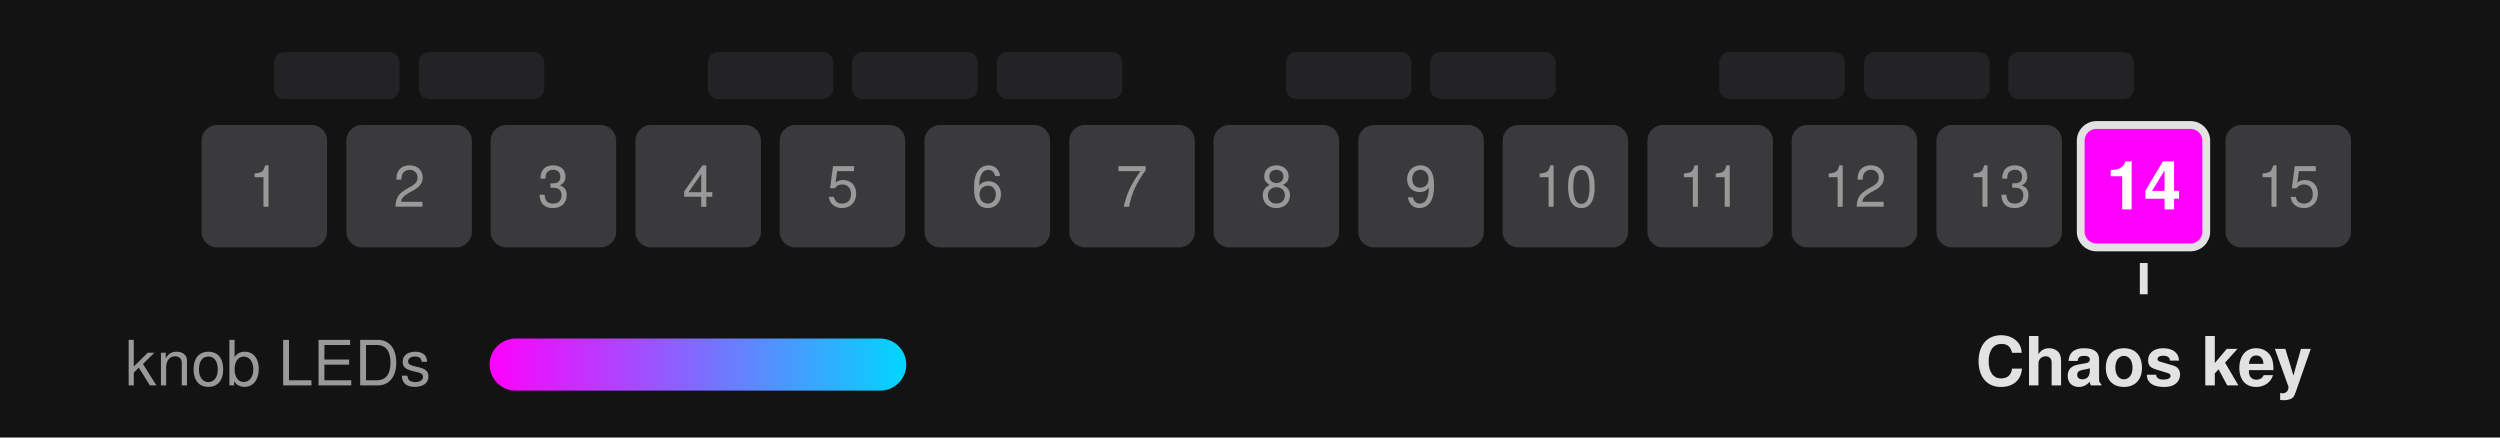
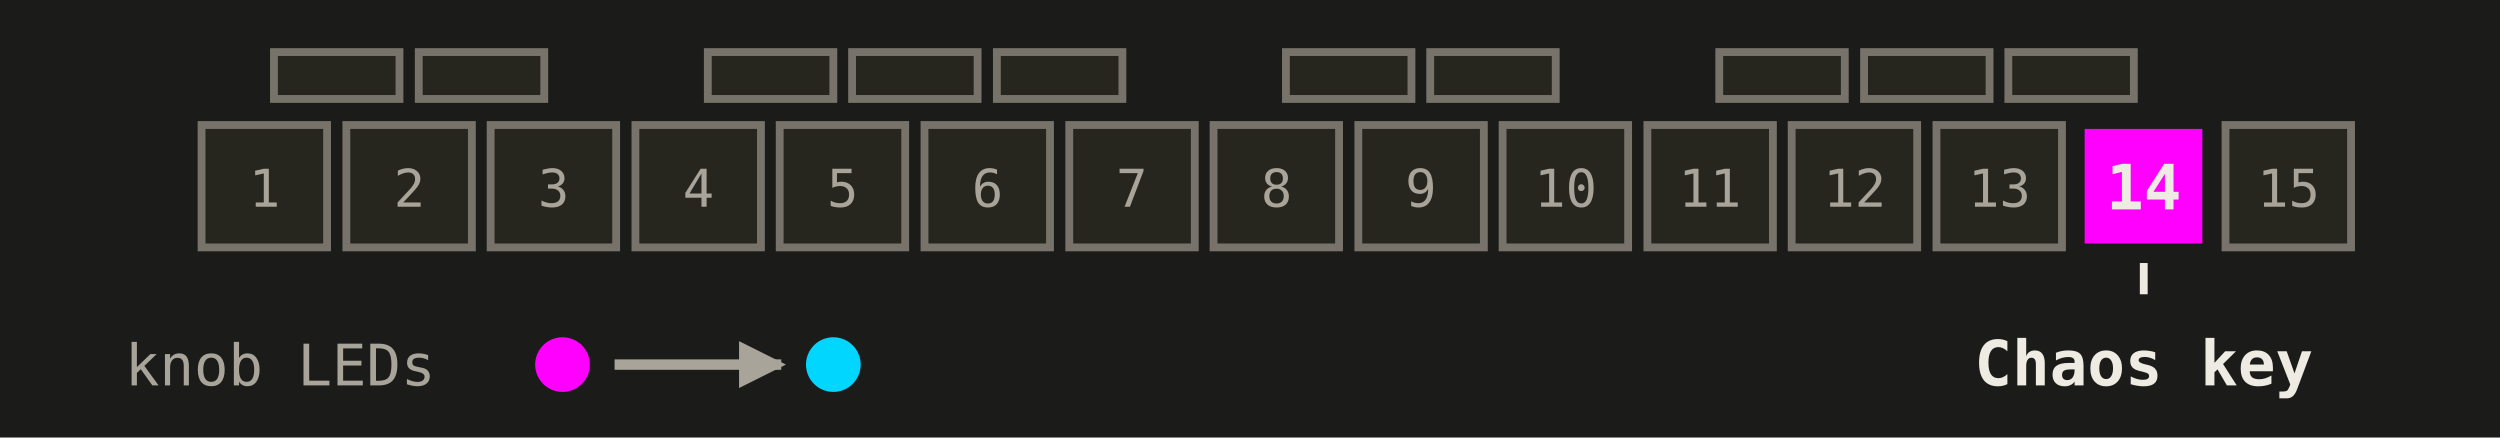
<svg xmlns="http://www.w3.org/2000/svg" viewBox="0 0 480 84" width="480" height="84" role="img" aria-labelledby="title desc">
-   <style>svg{font-size:13px}text{font-family:'Hanken Grotesk', Helvetica, Arial, sans-serif;fill:#e2e2e2;text-anchor:middle}.as{text-anchor:start}.ae{text-anchor:end}.m{fill:#999999}.gt{fill:#131314}.b{fill:none;stroke:#e2e2e2;stroke-width:1.5}.ba{fill:none;stroke:#c4708a;stroke-width:2}.la{fill:none;stroke:#c4708a;stroke-width:2.5}.ls{fill:none;stroke:#e2e2e2;stroke-width:1.5}.lc{fill:none;stroke:#999999;stroke-width:1.5;stroke-dasharray:5 4}.da{fill:#c4708a}.ds{fill:#e2e2e2}.sw{stroke:#c4708a;stroke-width:2.5;stroke-linecap:round}.g{fill:#c4708a}.wk{fill:#e2e2e2;stroke:#131314;stroke-width:1}.dk{fill:#39393a;stroke:#e2e2e2;stroke-width:1.2}.sk{fill:#c4708a;stroke:#e2e2e2;stroke-width:1.2}.led{fill:none;stroke:#999999;stroke-width:1}</style>
+   <style>svg{font-size:12px}text{font-family:'IBM Plex Mono', ui-monospace, Menlo, monospace;fill:#EEEBE3;text-anchor:middle}.as{text-anchor:start}.ae{text-anchor:end}.m{fill:#A9A49A}.gt{fill:#1B1B19}.b{fill:none;stroke:#A9A49A;stroke-width:1.5}.bx{fill:none;stroke:#A9A49A;stroke-width:2}.ba{fill:#26261F;stroke:#EEEBE3;stroke-width:2}.la{fill:none;stroke:#EEEBE3;stroke-width:2}.ls{fill:none;stroke:#A9A49A;stroke-width:2}.lc{fill:none;stroke:#77736B;stroke-width:1.5;stroke-dasharray:5 4}.da{fill:#EEEBE3}.ds{fill:#A9A49A}.sw{stroke:#EEEBE3;stroke-width:2}.g{fill:#EEEBE3}.j{fill:#A9A49A}.wk{fill:#EEEBE3;stroke:#1B1B19;stroke-width:1.5}.dk{fill:#26261F;stroke:#A9A49A;stroke-width:1.5}.sk{fill:#A9A49A;stroke:#1B1B19;stroke-width:1.5}.led{fill:none;stroke:#A9A49A;stroke-width:1.5}</style>
  <defs>
    <marker id="ma" viewBox="0 0 10 10" refX="9" refY="5" markerWidth="9" markerHeight="9" markerUnits="userSpaceOnUse" orient="auto">
-       <path d="M0,0L10,5L0,10z" fill="#c4708a" />
+       <path d="M0,0L10,5L0,10z" fill="#EEEBE3" />
    </marker>
    <marker id="ms" viewBox="0 0 10 10" refX="9" refY="5" markerWidth="9" markerHeight="9" markerUnits="userSpaceOnUse" orient="auto">
-       <path d="M0,0L10,5L0,10z" fill="#e2e2e2" />
+       <path d="M0,0L10,5L0,10z" fill="#A9A49A" />
    </marker>
    <marker id="mc" viewBox="0 0 10 10" refX="9" refY="5" markerWidth="9" markerHeight="9" markerUnits="userSpaceOnUse" orient="auto">
-       <path d="M0,0L10,5L0,10z" fill="#999999" />
+       <path d="M0,0L10,5L0,10z" fill="#77736B" />
    </marker>
-     <linearGradient id="k14">
-       <stop offset="0" stop-color="#ff00ff" />
-       <stop offset="1" stop-color="#00d6ff" />
-     </linearGradient>
  </defs>
-   <rect width="480" height="84" fill="#131314" />
-   <rect x="52.6" y="10" width="24.1" height="9" rx="2" fill="#232325" />
-   <rect x="80.4" y="10" width="24.1" height="9" rx="2" fill="#232325" />
-   <rect x="135.9" y="10" width="24.1" height="9" rx="2" fill="#232325" />
-   <rect x="163.6" y="10" width="24.1" height="9" rx="2" fill="#232325" />
-   <rect x="191.4" y="10" width="24.1" height="9" rx="2" fill="#232325" />
-   <rect x="246.9" y="10" width="24.1" height="9" rx="2" fill="#232325" />
-   <rect x="274.6" y="10" width="24.1" height="9" rx="2" fill="#232325" />
-   <rect x="330.1" y="10" width="24.1" height="9" rx="2" fill="#232325" />
-   <rect x="357.9" y="10" width="24.1" height="9" rx="2" fill="#232325" />
-   <rect x="385.6" y="10" width="24.1" height="9" rx="2" fill="#232325" />
-   <rect x="38.7" y="24" width="24.1" height="23.5" rx="3" fill="#3a3a3c" />
-   <text x="50.8" y="39.7" font-size="11" style="fill:#999999">1</text>
-   <rect x="66.5" y="24" width="24.1" height="23.5" rx="3" fill="#3a3a3c" />
-   <text x="78.6" y="39.7" font-size="11" style="fill:#999999">2</text>
-   <rect x="94.2" y="24" width="24.1" height="23.5" rx="3" fill="#3a3a3c" />
-   <text x="106.3" y="39.7" font-size="11" style="fill:#999999">3</text>
-   <rect x="122" y="24" width="24.1" height="23.5" rx="3" fill="#3a3a3c" />
-   <text x="134.1" y="39.7" font-size="11" style="fill:#999999">4</text>
-   <rect x="149.7" y="24" width="24.1" height="23.5" rx="3" fill="#3a3a3c" />
-   <text x="161.8" y="39.7" font-size="11" style="fill:#999999">5</text>
-   <rect x="177.5" y="24" width="24.1" height="23.5" rx="3" fill="#3a3a3c" />
-   <text x="189.6" y="39.7" font-size="11" style="fill:#999999">6</text>
-   <rect x="205.3" y="24" width="24.1" height="23.5" rx="3" fill="#3a3a3c" />
-   <text x="217.3" y="39.7" font-size="11" style="fill:#999999">7</text>
-   <rect x="233" y="24" width="24.1" height="23.5" rx="3" fill="#3a3a3c" />
-   <text x="245.1" y="39.7" font-size="11" style="fill:#999999">8</text>
-   <rect x="260.8" y="24" width="24.1" height="23.5" rx="3" fill="#3a3a3c" />
-   <text x="272.8" y="39.7" font-size="11" style="fill:#999999">9</text>
-   <rect x="288.5" y="24" width="24.1" height="23.5" rx="3" fill="#3a3a3c" />
-   <text x="300.6" y="39.7" font-size="11" style="fill:#999999">10</text>
-   <rect x="316.3" y="24" width="24.1" height="23.5" rx="3" fill="#3a3a3c" />
-   <text x="328.3" y="39.7" font-size="11" style="fill:#999999">11</text>
-   <rect x="344" y="24" width="24.1" height="23.5" rx="3" fill="#3a3a3c" />
-   <text x="356.1" y="39.7" font-size="11" style="fill:#999999">12</text>
-   <rect x="371.8" y="24" width="24.1" height="23.5" rx="3" fill="#3a3a3c" />
-   <text x="383.9" y="39.7" font-size="11" style="fill:#999999">13</text>
-   <rect x="399.5" y="24" width="24.1" height="23.5" rx="3" fill="#ff00ff" stroke="#e2e2e2" stroke-width="1.5" />
-   <text x="411.6" y="40.2" font-size="13" font-weight="bold" style="fill:#ffffff">14</text>
-   <rect x="427.3" y="24" width="24.1" height="23.5" rx="3" fill="#3a3a3c" />
-   <text x="439.4" y="39.7" font-size="11" style="fill:#999999">15</text>
-   <text x="411.6" y="74" class="t" font-weight="bold">Chaos key</text>
-   <path d="M411.6,50.5v6" stroke="#e2e2e2" stroke-width="1.5" />
-   <text x="24" y="74" class="m as" font-size="12">knob LEDs</text>
-   <rect x="94" y="65" width="80" height="10" rx="5" fill="url(#k14)" />
+   <rect width="480" height="84" fill="#1B1B19" />
+   <rect x="52.6" y="10" width="24.1" height="9" fill="#26261F" stroke="#77736B" stroke-width="1.5" />
+   <rect x="80.4" y="10" width="24.1" height="9" fill="#26261F" stroke="#77736B" stroke-width="1.5" />
+   <rect x="135.9" y="10" width="24.1" height="9" fill="#26261F" stroke="#77736B" stroke-width="1.5" />
+   <rect x="163.6" y="10" width="24.1" height="9" fill="#26261F" stroke="#77736B" stroke-width="1.5" />
+   <rect x="191.4" y="10" width="24.1" height="9" fill="#26261F" stroke="#77736B" stroke-width="1.5" />
+   <rect x="246.9" y="10" width="24.1" height="9" fill="#26261F" stroke="#77736B" stroke-width="1.5" />
+   <rect x="274.6" y="10" width="24.1" height="9" fill="#26261F" stroke="#77736B" stroke-width="1.5" />
+   <rect x="330.1" y="10" width="24.1" height="9" fill="#26261F" stroke="#77736B" stroke-width="1.5" />
+   <rect x="357.9" y="10" width="24.1" height="9" fill="#26261F" stroke="#77736B" stroke-width="1.5" />
+   <rect x="385.6" y="10" width="24.1" height="9" fill="#26261F" stroke="#77736B" stroke-width="1.5" />
+   <rect x="38.7" y="24" width="24.1" height="23.5" fill="#26261F" stroke="#77736B" stroke-width="1.5" />
+   <text x="50.8" y="39.7" font-size="10" style="fill:#A9A49A">1</text>
+   <rect x="66.5" y="24" width="24.1" height="23.5" fill="#26261F" stroke="#77736B" stroke-width="1.5" />
+   <text x="78.6" y="39.7" font-size="10" style="fill:#A9A49A">2</text>
+   <rect x="94.2" y="24" width="24.1" height="23.5" fill="#26261F" stroke="#77736B" stroke-width="1.5" />
+   <text x="106.3" y="39.7" font-size="10" style="fill:#A9A49A">3</text>
+   <rect x="122" y="24" width="24.1" height="23.5" fill="#26261F" stroke="#77736B" stroke-width="1.5" />
+   <text x="134.1" y="39.7" font-size="10" style="fill:#A9A49A">4</text>
+   <rect x="149.7" y="24" width="24.1" height="23.5" fill="#26261F" stroke="#77736B" stroke-width="1.5" />
+   <text x="161.8" y="39.7" font-size="10" style="fill:#A9A49A">5</text>
+   <rect x="177.5" y="24" width="24.1" height="23.5" fill="#26261F" stroke="#77736B" stroke-width="1.5" />
+   <text x="189.6" y="39.7" font-size="10" style="fill:#A9A49A">6</text>
+   <rect x="205.3" y="24" width="24.1" height="23.5" fill="#26261F" stroke="#77736B" stroke-width="1.5" />
+   <text x="217.3" y="39.7" font-size="10" style="fill:#A9A49A">7</text>
+   <rect x="233" y="24" width="24.1" height="23.5" fill="#26261F" stroke="#77736B" stroke-width="1.5" />
+   <text x="245.1" y="39.7" font-size="10" style="fill:#A9A49A">8</text>
+   <rect x="260.8" y="24" width="24.1" height="23.5" fill="#26261F" stroke="#77736B" stroke-width="1.5" />
+   <text x="272.8" y="39.7" font-size="10" style="fill:#A9A49A">9</text>
+   <rect x="288.5" y="24" width="24.1" height="23.5" fill="#26261F" stroke="#77736B" stroke-width="1.5" />
+   <text x="300.6" y="39.7" font-size="10" style="fill:#A9A49A">10</text>
+   <rect x="316.3" y="24" width="24.1" height="23.5" fill="#26261F" stroke="#77736B" stroke-width="1.5" />
+   <text x="328.3" y="39.7" font-size="10" style="fill:#A9A49A">11</text>
+   <rect x="344" y="24" width="24.1" height="23.5" fill="#26261F" stroke="#77736B" stroke-width="1.5" />
+   <text x="356.1" y="39.7" font-size="10" style="fill:#A9A49A">12</text>
+   <rect x="371.8" y="24" width="24.1" height="23.5" fill="#26261F" stroke="#77736B" stroke-width="1.5" />
+   <text x="383.9" y="39.7" font-size="10" style="fill:#A9A49A">13</text>
+   <rect x="399.5" y="24" width="24.1" height="23.5" fill="#ff00ff" stroke="#1B1B19" stroke-width="1.5" />
+   <text x="411.6" y="40.2" font-size="12" font-weight="600" style="fill:#EEEBE3">14</text>
+   <rect x="427.3" y="24" width="24.1" height="23.5" fill="#26261F" stroke="#77736B" stroke-width="1.5" />
+   <text x="439.4" y="39.7" font-size="10" style="fill:#A9A49A">15</text>
+   <text x="411.6" y="74" class="t" font-weight="600">Chaos key</text>
+   <path d="M411.6,50.5v6" stroke="#EEEBE3" stroke-width="1.5" />
+   <text x="24" y="74" class="m as" font-size="11">knob LEDs</text>
+   <circle cx="108" cy="70" r="6" fill="#ff00ff" stroke="#1B1B19" stroke-width="1.5" />
+   <circle cx="160" cy="70" r="6" fill="#00d6ff" stroke="#1B1B19" stroke-width="1.5" />
+   <polyline points="118,70 150,70" class="ls" marker-end="url(#ms)" />
</svg>
